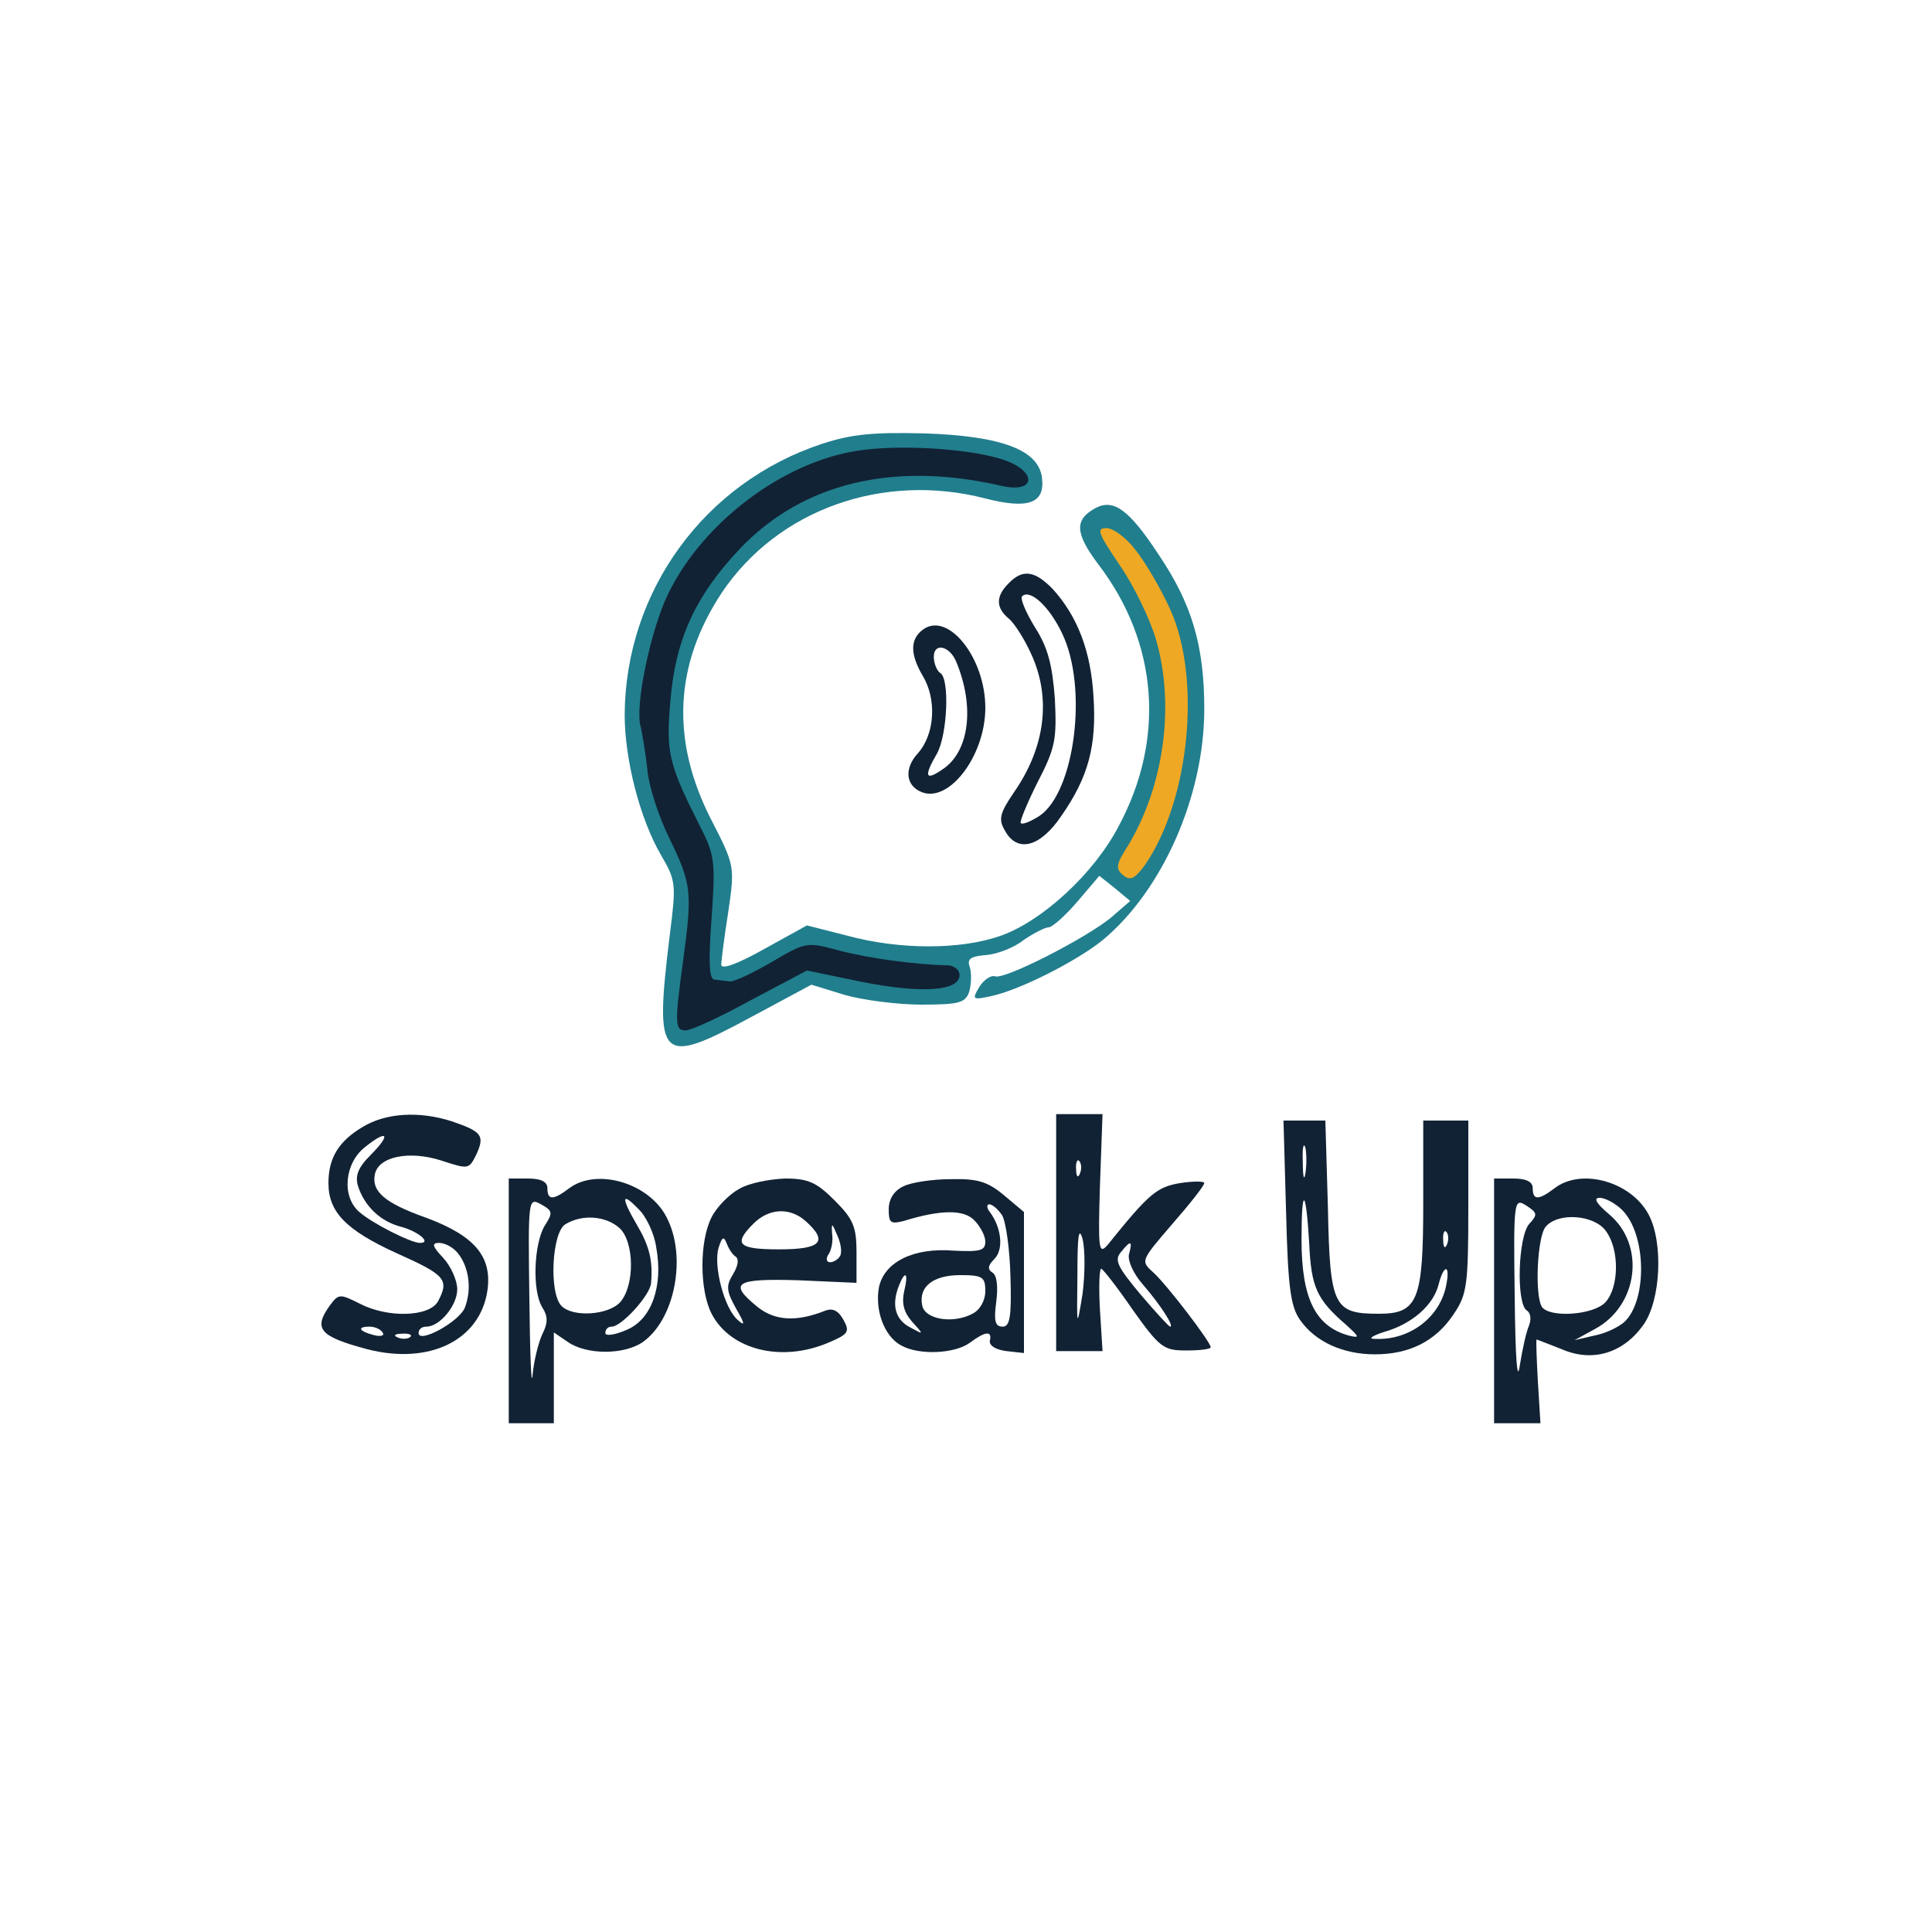
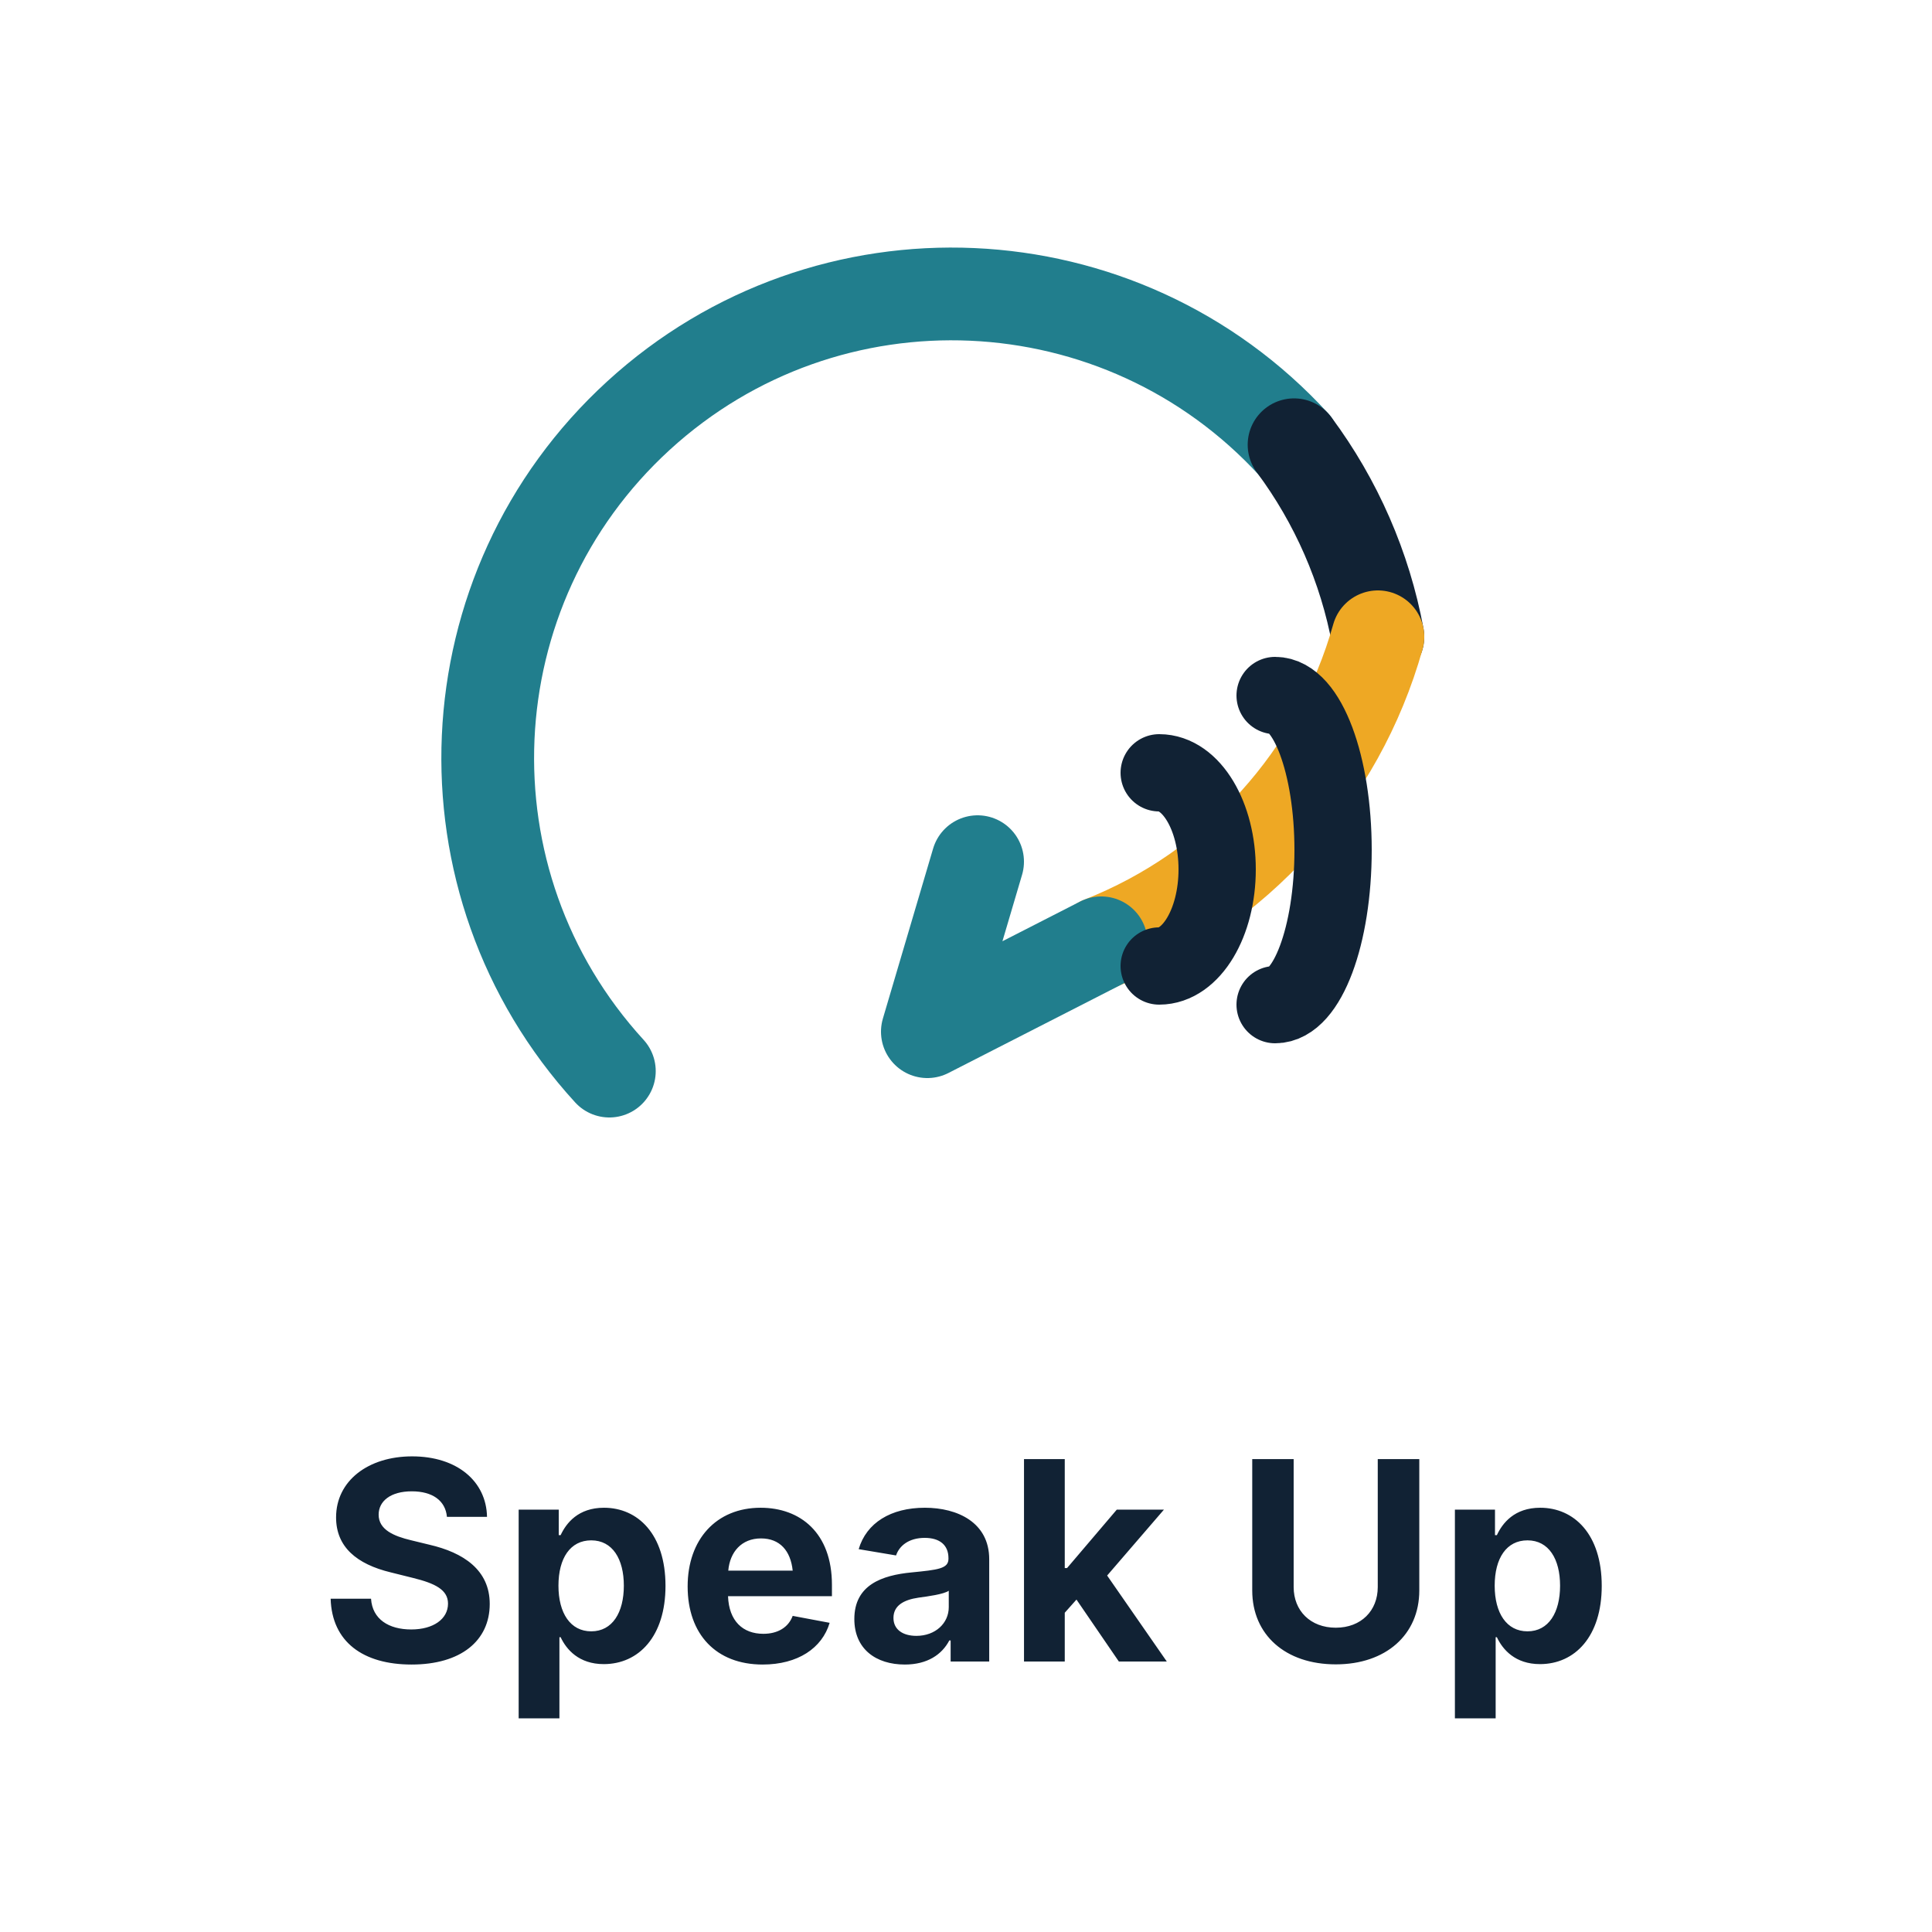
- <svg xmlns="http://www.w3.org/2000/svg" version="1.0" width="300pt" height="300pt" viewBox="0 0 300 300" preserveAspectRatio="xMidYMid meet">
-   <g transform="translate(0,300) scale(0.1,-0.1)" stroke="none">
-     <path d="M1277 2311 c-183 -60 -306 -229 -307 -421 0 -70 24 -162 56 -217 24 -41 24 -46 14 -125 -24 -196 -16 -204 125 -128 l95 51 52 -16 c28 -8 82 -15 119 -15 59 0 68 3 74 20 3 11 4 28 1 38 -5 13 1 17 25 19 16 1 43 11 58 23 16 11 34 20 39 20 6 0 26 18 45 40 l34 40 24 -19 24 -20 -30 -26 c-39 -32 -166 -97 -180 -91 -6 2 -17 -5 -24 -16 -12 -20 -11 -21 17 -15 44 9 133 54 174 87 93 77 158 224 158 359 0 98 -19 163 -71 240 -46 70 -70 87 -98 72 -33 -18 -32 -39 5 -88 92 -121 104 -270 31 -406 -38 -73 -118 -147 -183 -170 -62 -22 -157 -22 -238 0 l-63 16 -67 -37 c-41 -23 -66 -32 -66 -24 0 7 5 45 11 83 10 69 10 71 -26 141 -64 124 -58 242 16 354 87 129 250 187 409 146 66 -17 93 -8 88 32 -5 43 -62 65 -182 69 -80 2 -113 -1 -159 -16z" fill="#217E8D" />
-     <path d="m1552 2288 c59 -17 60 -56 1 -42 -166 38 -307 4 -404 -98 -69 -73 -100 -140 -108 -236 -7 -81 -3 -98 46 -195 23 -45 24 -55 18 -142 -5 -67 -4 -95 4 -96 6 -1 17 -2 24 -3 6 -1 36 13 65 30 53 31 54 32 105 18 46 -12 118 -22 170 -23 9 -1 17 -7 17 -15 0 -25 -58 -29 -150 -11 l-87 18 -87 -46 c-47 -26 -93 -47 -101 -47 -17 0 -18 9 -4 110 14 105 13 117 -21 187 -17 34 -33 83 -35 110 -3 26 -8 55 -10 64 -10 30 15 151 43 208 54 110 177 203 293 221 62 10 167 4 221 -12z" fill="#112234" />
-     <path d="m1764 2145 c15 -19 39 -60 53 -91 49 -108 30 -297 -39 -397 -16 -22 -23 -25 -34 -16 -12 10 -11 17 7 45 56 92 74 218 44 321 -9 31 -34 83 -56 115 -34 50 -37 58 -21 58 11 0 32 -16 46 -35z" fill="#EEA824" />
-   </g>
-   <g transform="translate(0,300) scale(0.1,-0.1)" fill="#112234" stroke="none">
-     <path d="M1566 2094 c-20 -20 -20 -38 1 -55 9 -8 24 -32 34 -54 32 -69 22 -146 -27 -216 -21 -31 -24 -41 -14 -58 19 -36 55 -27 88 22 42 60 55 109 50 185 -4 71 -25 125 -63 167 -28 29 -47 32 -69 9z m83 -77 c41 -84 20 -247 -35 -284 -14 -9 -27 -14 -29 -11 -2 2 10 31 26 63 28 54 30 67 27 130 -4 53 -11 80 -31 111 -14 23 -23 44 -20 48 12 12 42 -15 62 -57z" />
-     <path d="M1434 2023 c-21 -15 -21 -38 -2 -71 23 -37 20 -92 -7 -122 -20 -22 -19 -47 2 -58 43 -24 103 52 103 129 0 77 -57 149 -96 122z m51 -51 c29 -70 20 -140 -22 -167 -26 -18 -29 -11 -8 25 16 29 20 116 5 125 -5 3 -10 15 -10 25 0 23 25 17 35 -8z" />
-   </g>
-   <g transform="translate(0,300) scale(0.1,-0.1)" fill="#112234" stroke="none">
-     <path d="M563 1250 c-37 -22 -53 -48 -53 -87 0 -45 27 -73 106 -109 76 -34 82 -41 64 -75 -14 -24 -78 -26 -122 -3 -30 15 -32 15 -45 -2 -27 -37 -18 -49 57 -69 97 -25 176 14 187 92 7 52 -20 84 -95 112 -65 23 -85 41 -80 67 5 28 53 38 103 22 43 -14 43 -14 55 10 13 29 8 35 -39 51 -50 16 -102 13 -138 -9z m12 -44 c-19 -19 -24 -32 -19 -48 10 -31 35 -55 67 -63 26 -7 48 -25 29 -25 -14 0 -75 31 -94 48 -28 24 -23 76 9 101 35 28 41 20 8 -13z m136 -152 c17 -21 22 -55 11 -84 -8 -22 -72 -57 -72 -40 0 6 5 10 12 10 21 0 48 33 48 58 0 14 -10 36 -22 49 -17 18 -18 23 -6 23 9 0 22 -7 29 -16z m-117 -123 c4 -5 -3 -7 -14 -4 -23 6 -26 13 -6 13 8 0 17 -4 20 -9z m43 -7 c-3 -3 -12 -4 -19 -1 -8 3 -5 6 6 6 11 1 17 -2 13 -5z" />
-     <path d="M1640 1086 l0 -184 36 0 36 0 -4 64 c-2 35 -1 64 2 64 3 -1 25 -29 49 -64 42 -59 48 -63 83 -63 21 0 38 2 38 5 0 8 -68 97 -89 116 -20 18 -20 18 29 75 28 32 50 60 50 64 0 3 -17 3 -37 0 -36 -6 -48 -15 -113 -96 -14 -16 -15 -7 -12 92 l4 111 -36 0 -36 0 0 -184z m37 92 c-3 -8 -6 -5 -6 6 -1 11 2 17 5 13 3 -3 4 -12 1 -19z m4 -187 c-9 -55 -9 -54 -8 29 0 60 2 77 8 56 4 -16 4 -54 0 -85z m72 61 c-2 -10 7 -30 22 -47 26 -30 49 -65 42 -65 -2 0 -23 23 -46 50 -35 42 -41 53 -31 65 16 20 19 19 13 -3z" />
-     <path d="M1997 1118 c3 -118 7 -147 22 -168 24 -34 67 -53 116 -53 53 0 94 20 122 62 21 31 23 45 23 167 l0 134 -35 0 -35 0 0 -128 c0 -151 -8 -172 -69 -172 -70 0 -76 11 -79 164 l-4 136 -32 0 -33 0 4 -142z m30 60 c-2 -13 -4 -5 -4 17 -1 22 1 32 4 23 2 -10 2 -28 0 -40z m6 -110 c3 -67 12 -86 57 -125 21 -19 22 -21 5 -17 -52 14 -74 57 -74 149 0 85 7 80 12 -7z m214 0 c-3 -8 -6 -5 -6 6 -1 11 2 17 5 13 3 -3 4 -12 1 -19z m-1 -62 c-9 -51 -57 -88 -112 -85 -10 0 -3 5 16 11 42 12 76 41 84 74 8 31 18 31 12 0z" />
-     <path d="M790 980 l0 -190 35 0 35 0 0 71 0 70 22 -15 c29 -20 87 -20 116 0 50 35 69 133 37 194 -27 53 -108 77 -151 45 -25 -19 -34 -19 -34 0 0 10 -10 15 -30 15 l-30 0 0 -190z m56 117 c-17 -28 -20 -101 -4 -127 9 -14 9 -24 0 -42 -6 -13 -13 -41 -15 -63 -2 -22 -4 31 -5 118 -2 155 -2 158 18 147 18 -10 19 -13 6 -33z m173 -34 c11 -60 -7 -112 -46 -128 -18 -8 -33 -10 -33 -5 0 6 4 10 10 10 15 0 60 49 61 68 3 35 -3 58 -22 90 -25 43 -24 52 2 25 12 -11 25 -38 28 -60z m-57 30 c23 -21 24 -89 1 -115 -18 -20 -73 -24 -91 -6 -20 20 -15 115 6 127 26 16 63 13 84 -6z" />
-     <path d="M1148 1154 c-15 -8 -35 -28 -43 -44 -19 -37 -19 -113 0 -150 29 -56 108 -76 181 -45 31 13 34 17 24 35 -8 15 -17 19 -28 15 -45 -18 -78 -16 -105 5 -47 38 -36 45 63 42 l90 -4 0 47 c0 40 -5 52 -34 81 -28 28 -41 34 -77 34 -24 -1 -56 -7 -71 -16z m104 -51 c34 -31 23 -43 -42 -43 -64 0 -72 8 -40 40 24 24 57 26 82 3z m52 -54 c-3 -5 -10 -9 -15 -9 -6 0 -7 6 -2 13 4 6 7 21 5 32 -1 17 0 16 8 -3 6 -13 8 -28 4 -33z m-162 0 c6 -4 4 -15 -4 -28 -11 -18 -10 -26 5 -53 14 -24 14 -28 3 -18 -21 17 -39 85 -30 113 5 16 8 18 12 7 3 -8 9 -18 14 -21z" />
-     <path d="M1403 1158 c-15 -7 -23 -20 -23 -36 0 -21 3 -23 23 -18 58 18 94 18 110 1 9 -9 17 -24 17 -33 0 -14 -8 -16 -49 -14 -62 5 -107 -17 -116 -56 -7 -36 8 -77 34 -91 28 -16 84 -13 107 4 24 18 35 19 31 3 -1 -8 10 -14 26 -16 l27 -3 0 109 0 110 -31 26 c-25 21 -41 26 -82 25 -29 0 -62 -5 -74 -11z m153 -45 c6 -10 12 -53 13 -95 2 -63 -1 -78 -12 -78 -12 0 -14 9 -10 39 3 23 1 41 -6 45 -8 5 -7 11 3 21 15 15 11 49 -7 73 -5 6 -5 12 -1 12 5 0 14 -8 20 -17z m-152 -118 c-4 -18 -1 -32 12 -47 19 -21 19 -21 -3 -9 -23 12 -29 35 -17 65 10 25 15 19 8 -9z m126 0 c0 -14 -8 -29 -20 -35 -30 -16 -74 -9 -78 13 -6 29 17 47 59 47 35 0 39 -3 39 -25z" />
-     <path d="M2320 980 l0 -190 36 0 36 0 -4 65 c-2 36 -3 65 -2 65 1 0 18 -7 39 -15 48 -21 96 -6 127 38 27 38 31 128 8 171 -27 51 -104 73 -146 41 -25 -19 -34 -19 -34 0 0 10 -10 15 -30 15 l-30 0 0 -190z m55 120 c-18 -19 -21 -125 -4 -135 6 -4 7 -14 3 -24 -4 -9 -10 -36 -14 -61 -4 -29 -7 10 -8 108 -2 149 -1 152 18 140 17 -11 18 -14 5 -28z m144 21 c38 -38 39 -141 3 -174 -9 -8 -30 -18 -47 -21 l-30 -7 31 17 c68 36 80 131 22 179 -20 17 -24 25 -14 25 9 0 25 -9 35 -19z m-25 -33 c21 -29 20 -87 -1 -110 -18 -20 -87 -25 -99 -7 -11 19 -7 108 6 124 19 23 76 19 94 -7z" />
-   </g>
+ <svg xmlns="http://www.w3.org/2000/svg" viewBox="0 0 500 500">
+   <path d="M 157.7,277.2 A 120,120 0 0 1 334.9,115.1" style="fill:none; stroke:#217E8D; stroke-width:24; stroke-linecap:round;" />
+   <path d="M 334.9,115.1 A 120,120 0 0 1 356.6,164.8" style="fill:none; stroke:#112234; stroke-width:24; stroke-linecap:round;" />
+   <path d="M 356.6,164.8 A 120,120 0 0 1 285.0,244.0" style="fill:none; stroke:#EEA824; stroke-width:24; stroke-linecap:round;" />
+   <path d="M 285.0,244.0 L 240.0,267.0 L 253.0,223.0" style="fill:none; stroke:#217E8D; stroke-width:24; stroke-linejoin:round; stroke-linecap:round;" />
+   <path d="M 300,200 a 15,25 0 0 1 0,50" style="fill:none; stroke:#112234; stroke-width:20; stroke-linecap:round;" />
+   <path d="M 330,180 a 15,40 0 0 1 0,80" style="fill:none; stroke:#112234; stroke-width:20; stroke-linecap:round;" />
+   <text x="50%" y="430" text-anchor="middle" style="font-family:Inter, Montserrat, Arial, sans-serif; font-weight:700; font-size:72px; fill:#112234;">
+       Speak Up
+   </text>
</svg>
